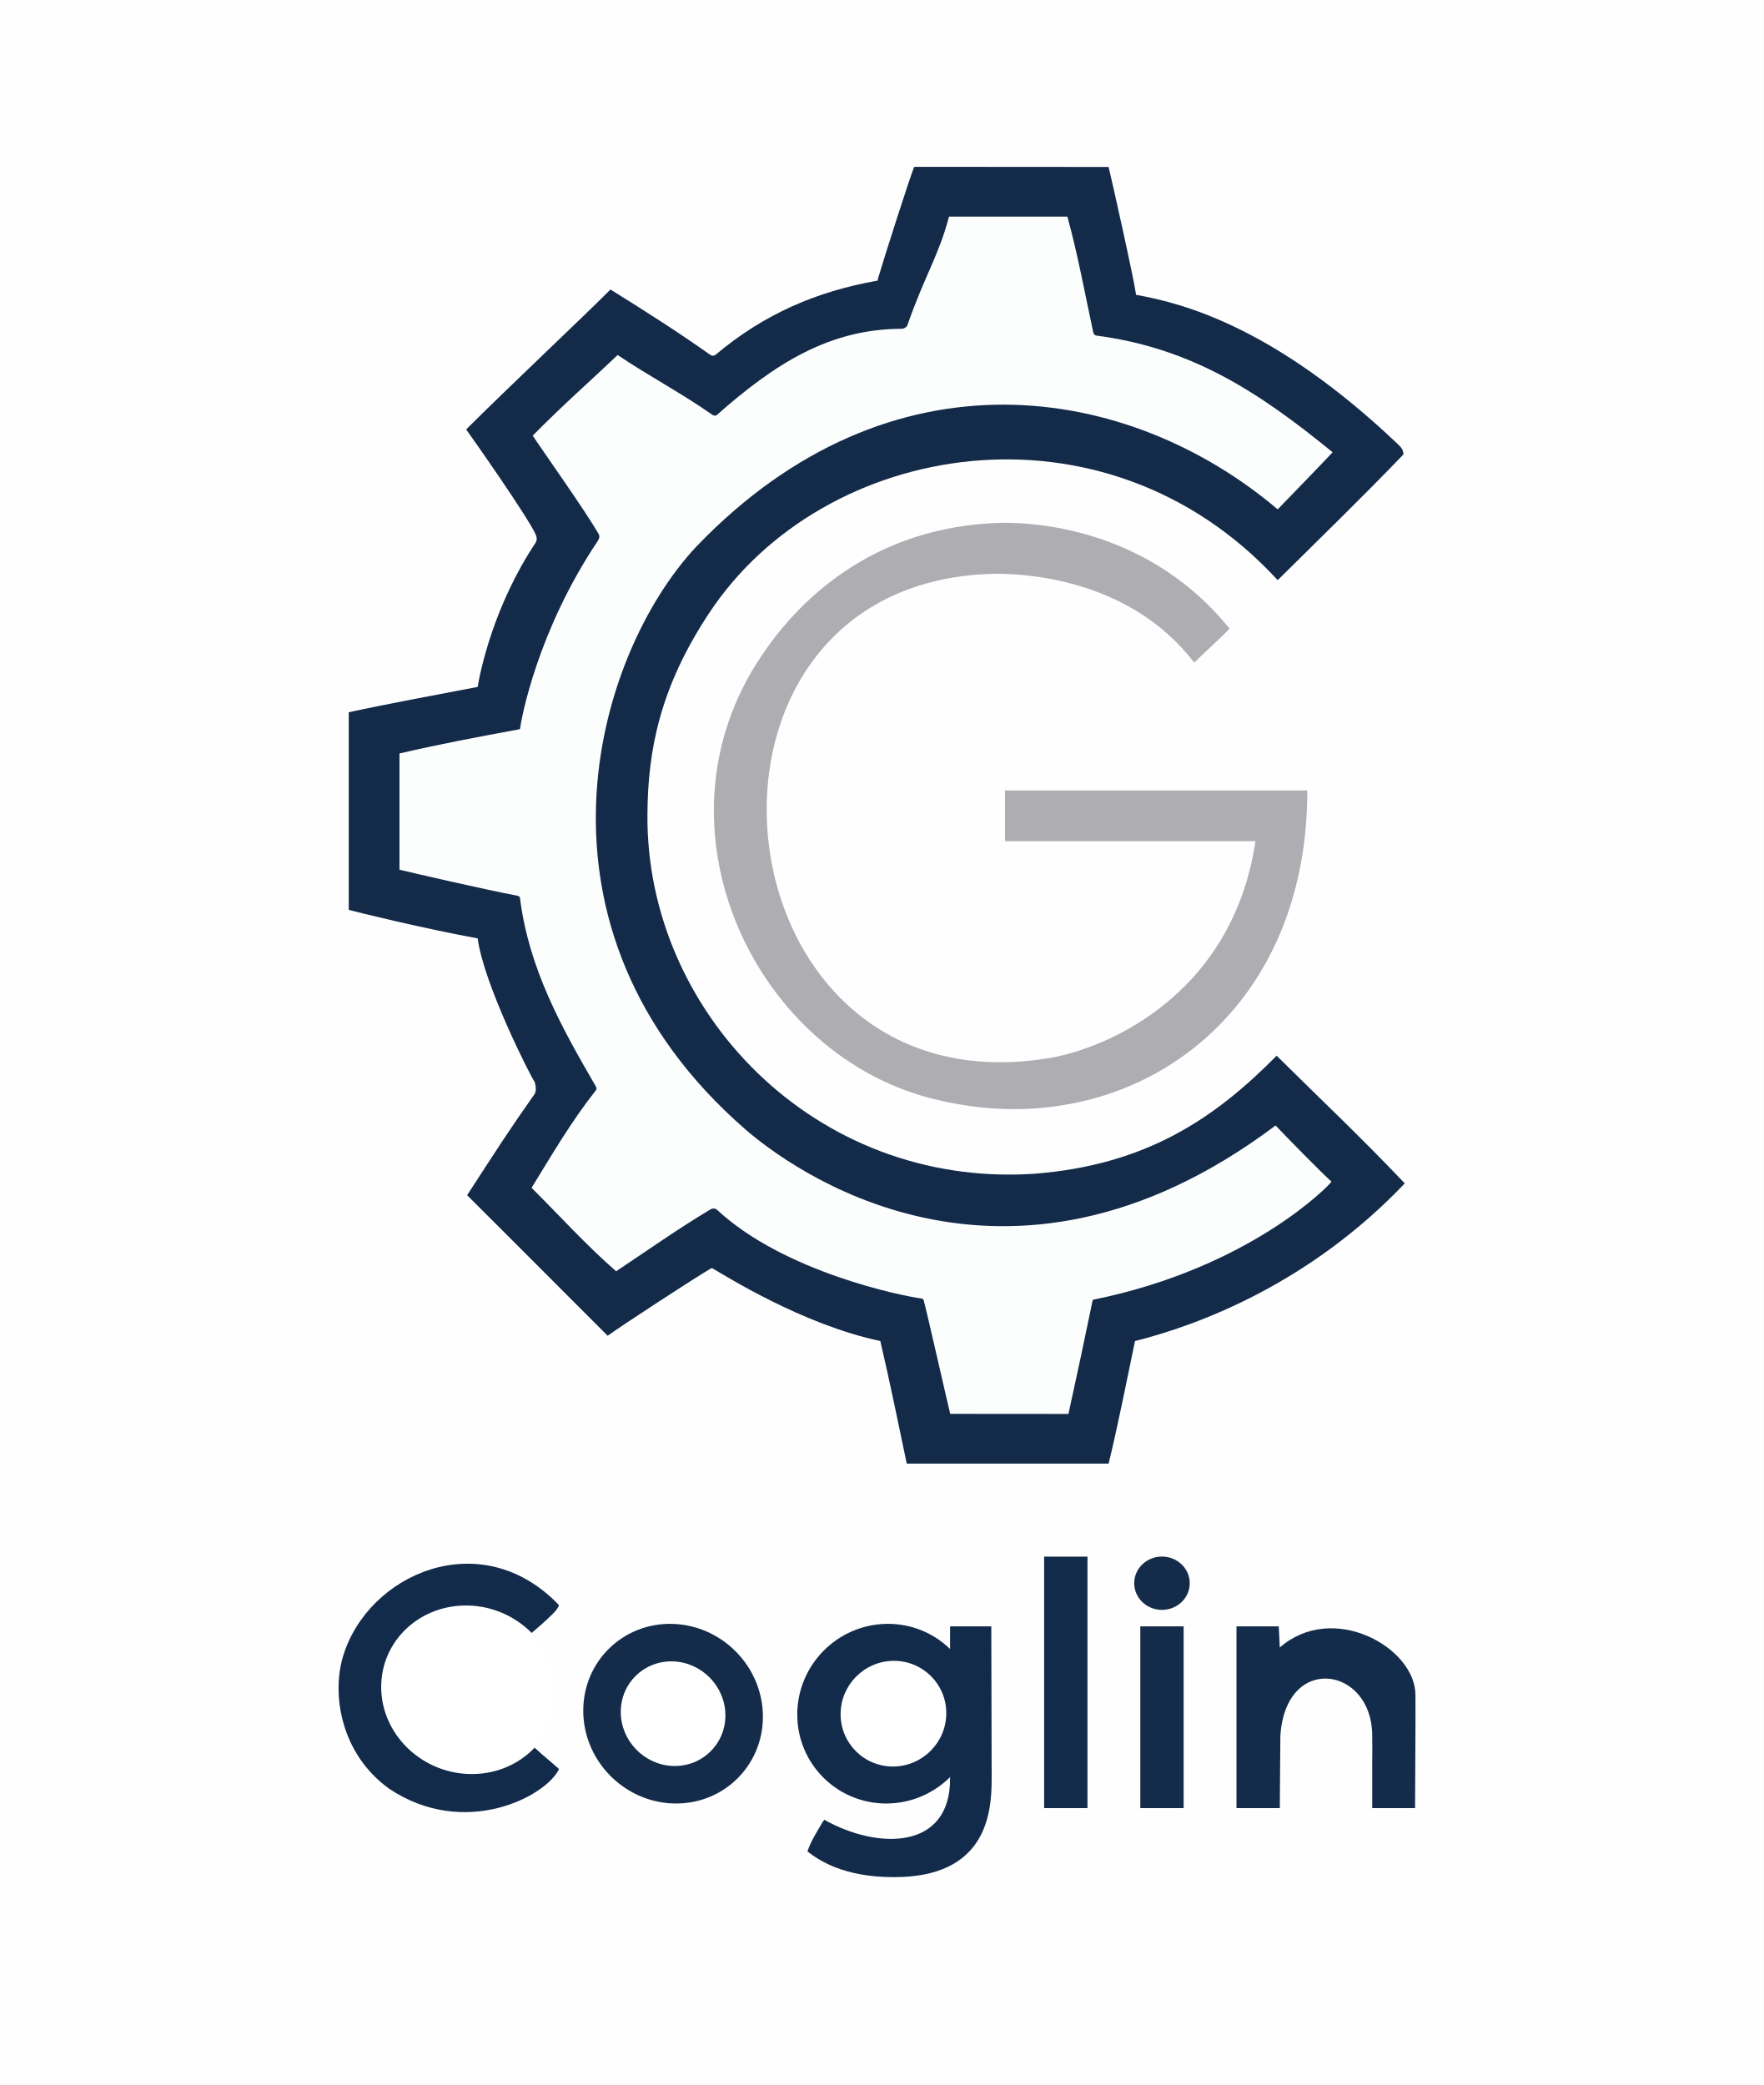
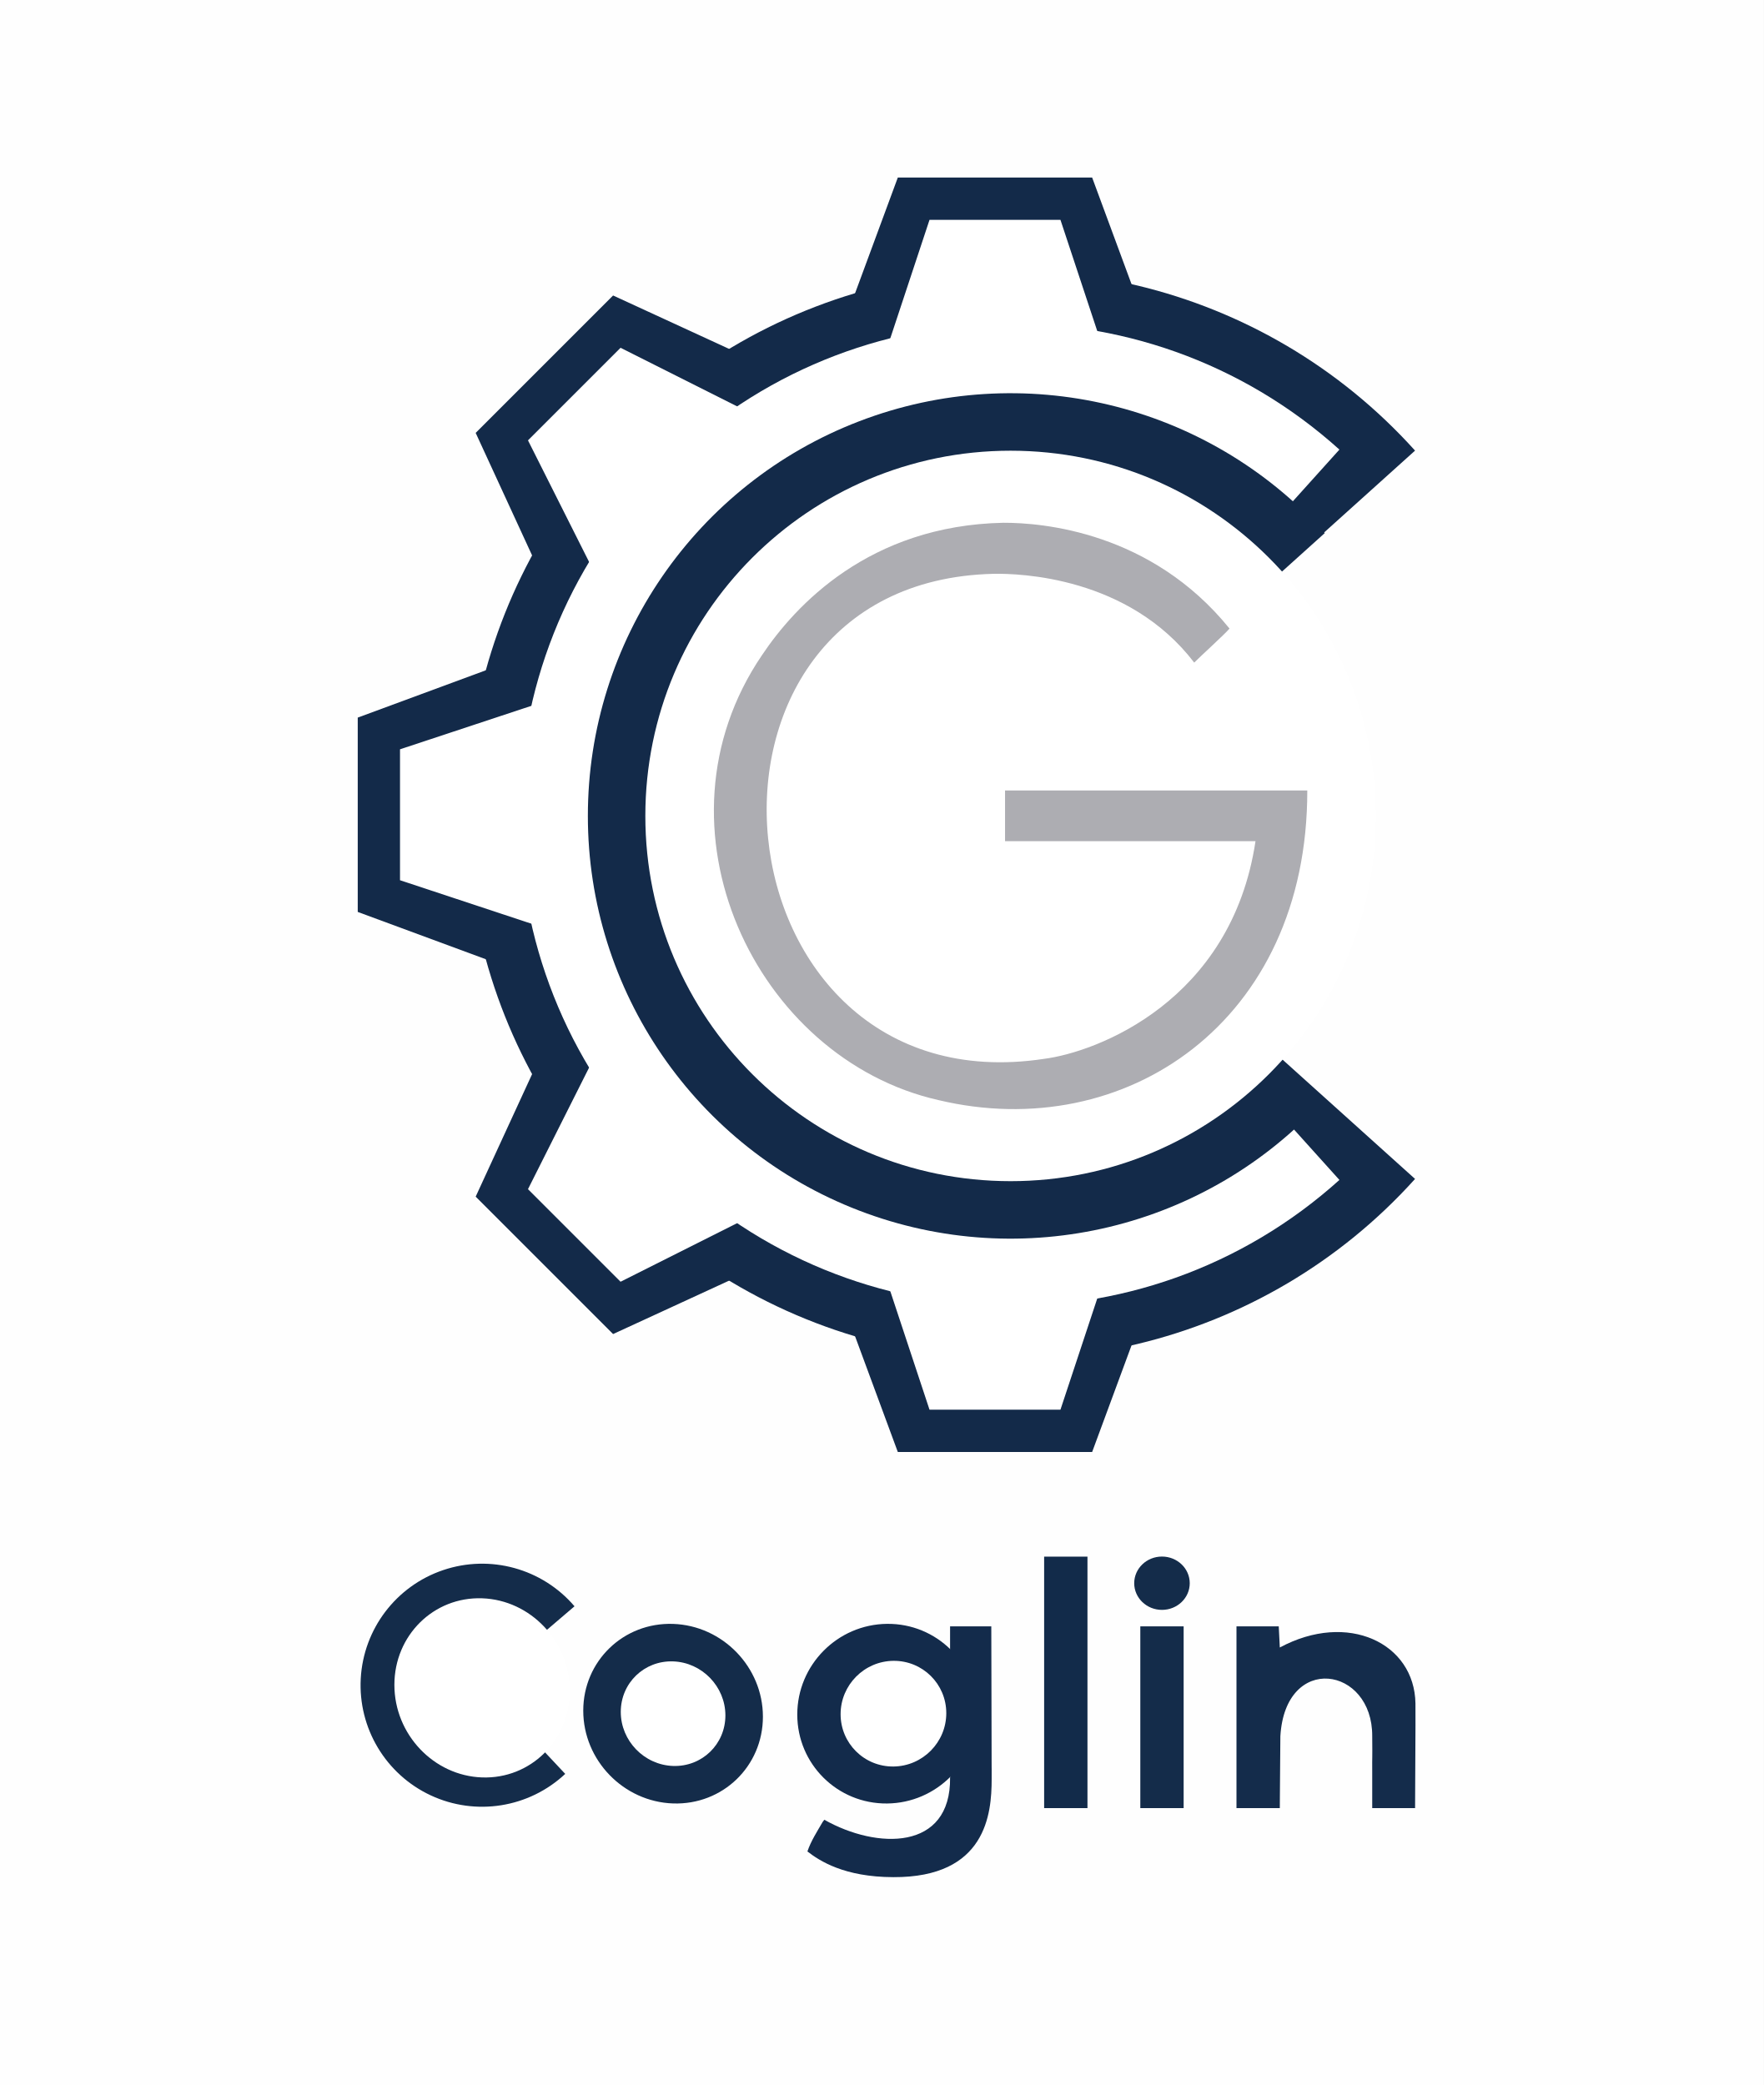
<svg xmlns="http://www.w3.org/2000/svg" version="1.1" width="1669" height="1973" id="svg251">
  <defs id="defs251" />
  <path d="M0 0 C550.77 0 1101.54 0 1669 0 C1669 651.09 1669 1302.18 1669 1973 C1118.23 1973 567.46 1973 0 1973 C0 1321.91 0 670.82 0 0 Z " fill="#FEFEFE" id="path1" transform="translate(0,0)" />
-   <path d="m 0,0 c 61.308,0.06 122.616,0.072 183.924,0.129 2.467,9.8 24.11,106.418 26,121 46.62,8.326 132.238,31.597 247.748,141.345 3.141,3.098 5.145,5.168 5.252,9.655 -38.794,40.389 -79.194,79.545 -119,119 -163.516,-178.092 -429.903,-132.84 -538,31.188 -46.19,69.683 -58.15,129.555 -58.375,191 -1.378,184.839 157.337,352.991 365.529,339.565 106.681,-8.236 171.38,-52.549 229.846,-111.752 40.905,40.586 78.85,76.149 121.25,120.812 -89.473,94.078 -193.545,133.743 -255.25,149.188 l -0.415,1.976 c -7.573,36.031 -15.534,76.939 -24.585,114.025 h -191 c -8.104,-38.708 -16.022,-77.481 -25,-116 -74.304,-15.715 -147.766,-62.568 -158.111,-68.369 -0.707,-0.397 -1.238,-0.818 -2.56,-0.122 -14.483,8.42 -85.499,54.767 -97.329,63.492 -100.707,-100.707 -129.972,-130.149 -133,-133 27.329,-42.133 40.53,-62.752 64.069,-96.031 1.662,-3.762 0.889,-7.017 -0.069,-10.969 -4.189,-5.825 -48.343,-92.948 -54,-136 -54.871,-10.136 -115.615,-25.259 -122,-27 v -187 c 36.411,-7.946 82.537,-16.39 122,-24 2.392,-15.097 15.363,-77.356 54.992,-136.707 1.301,-2.959 1.039,-4.255 0.008,-7.293 -7.628,-17.106 -61.26,-93.309 -65.912,-99.621 37.422,-37.511 113.309,-108.877 136.564,-132.43 33.353,20.761 62.377,39.208 94.479,61.86 2.202,1.098 2.202,1.098 4.728,0.096 46.383,-39.07 96.076,-60.174 153.605,-70.396 l 0.345,-1.969 C -28.877,87.174 -3.387,7.433 0,0 Z" fill="#132a49" id="path2" transform="translate(865.0758,157.8709)" />
-   <path d="m 0,0 h 112 c 9.901,35.958 16.619,72.94 24.454,109.464 0.181,0.846 0.717,2.575 2.844,3.067 C 229.031,124.29 292.419,165.298 363,223 344.347,242.692 329.698,257.55 311,277 169.839,157.435 -55.273,120.715 -238.914,312.027 -335.276,414.705 -411.428,673.52 -192.532,863.867 -153.994,897.29 50.911,1054.024 309,860 c 9,9.7 45.571,46.824 52.903,53.161 -1.452,2.958 -76.994,81.591 -225.169,111.667 -0.864,0.094 -0.838,0.672 -0.89,0.922 C 128.428,1061.542 120.887,1097.309 113,1133 L 1.121,1132.912 C -0.489,1126.872 -21.521,1033.723 -24,1025.375 c -0.765,-1.588 -1.196,-1.481 -2.207,-1.619 -18.704,-2.554 -129.2,-24.835 -192.732,-83.413 -2.123,-2.155 -4.685,-2.28 -7.171,-0.69 -30.932,18.544 -58.879,38.344 -88.89,58.347 -28.278,-24.668 -53.418,-52.555 -80,-79 19.172,-31.189 37.766,-63.085 60.5,-91.817 1.03,-1.302 1.486,-1.941 0.042,-4.591 -32.992,-56.751 -63.042,-111.283 -71.479,-177.466 0.094,-1.765 -1.834,-2.426 -2.838,-2.607 C -434.897,637.815 -512.963,619.759 -520,618 V 508 c 39.227,-9.124 74.736,-15.718 113.445,-22.895 0.407,-0.052 0.582,-0.32 0.6,-0.453 1.155,-8.751 15.98,-91.843 73.61,-177.778 1.4,-2.319 1.838,-3.819 1.095,-6.125 -14.361,-24.686 -53.663,-79.635 -62.665,-93.533 28.988,-29.438 57.835,-54.713 80.352,-76.269 28.105,19 61.214,36.582 88.955,56.116 2.231,1.378 2.231,1.378 4.446,1.022 56.234,-49.767 107.587,-81.912 175.948,-81.981 1.187,-10e-4 4.062,-1.3 4.813,-3.334 C -22.842,55.235 -10.028,37.765 0,0 Z" fill="#fcfdfd" id="path3" transform="translate(898,205)" />
-   <path d="m 0,0 c 37.111,-0.097 139.947,8.531 214.039,100.108 -4.009,4.907 -28.575,27.244 -33.414,32.205 -62.167,-81.352 -165.223,-84.487 -190,-84 -316.121,7.499 -268.329,506.665 47.75,459 49.582,-6.303 177.477,-54.185 200.25,-206 h -237 v -48 h 286 c 0.31,218.922 -172.512,335.092 -349,293 -173.308,-39.151 -277.406,-258.696 -167,-421 C -197.086,78.469 -126.977,2.595 0,0 Z" fill="#adadb2" transform="translate(949.375,494.6875)" id="path4" />
-   <path d="m 21.286,49.784 c 0.094,4 0.106,27.083 -0.349,107.028 h -40.558 v -34.348 c -0.121,-17.774 0.249,-8.222 0,-33.69 0.463,-66.076 -82.259,-79.136 -86.915,0 -0.018,1.988 -0.172,22.322 -0.269,33.69 -0.097,11.449 -0.18,22.898 -0.258,34.348 h -41 V -15.188 h 40 l 1,20 C -56.996,-39.064 21.279,4.672 21.286,49.784 Z" fill="#142c4b" transform="translate(1318.062,1554.188)" id="path8" />
-   <ellipse style="fill:#142c4a;fill-opacity:1;stroke-width:1.095" id="path251" cx="1099.5" cy="1498.171" rx="26.274" ry="25.227" />
-   <path d="M0 0 C13.53 0 27.06 0 41 0 C41 56.76 41 113.52 41 172 C27.47 172 13.94 172 0 172 C0 115.24 0 58.48 0 0 Z " fill="#142C4A" id="path12" transform="translate(1079,1539)" />
-   <path d="M0 0 C13.53 0 27.06 0 41 0 C41 78.54 41 157.08 41 238 C27.47 238 13.94 238 0 238 C0 159.46 0 80.92 0 0 Z " fill="#122B4A" transform="translate(988,1473)" id="path9" />
-   <path d="m 9.844,23.723 v -36.172 h 39 c 0.164,62.368 0.259,88.598 0.282,118.279 0.037,43.095 0.1,-14.736 0.057,26.348 0.017,32.558 -5.158,93.118 -93.089,92.685 -46.397,-0.102 -69.824,-15.45 -81.25,-24.313 3.368,-9.946 9.176,-18.84 14.406,-27.892 l 1.594,-2.108 c 49.765,28.14 119.907,29.579 119,-40 13.281,-59.645 14.018,-59.078 0,-106.827 z" fill="#132b4b" transform="translate(889.1562,1551.449)" id="path5" />
-   <ellipse style="fill:#132b4b;fill-opacity:1;stroke-width:1.064" id="path253" cx="839.446" cy="1629.729" rx="85.004" ry="84.996" transform="matrix(0.9999533,-0.00966093,0,1,0,0)" />
-   <ellipse style="fill:#ffffff;fill-opacity:1;stroke-width:0.626" id="path253-5" cx="845.446" cy="1629.787" rx="50.002" ry="49.998" transform="matrix(0.9999533,-0.00966092,0,1,0,0)" />
-   <ellipse style="fill:#142c4a;fill-opacity:1;stroke-width:0.946" id="path252" cx="637.255" cy="1600.224" rx="85.048" ry="84.952" transform="matrix(0.9994362,0.03357553,0,1,0,0)" />
-   <ellipse style="fill:#ffffff;fill-opacity:1;stroke-width:0.551" id="path252-6" cx="637.255" cy="1600.224" rx="49.528" ry="49.472" transform="matrix(0.9994362,0.03357553,0,1,0,0)" />
-   <path d="m 45,30 c -1.594,3.912 -4.139,6.372 -7.125,9.312 -6.189,6.108 -13.535,12.541 -20.5,18.375 0,0 -5.575,20.677 4.125,106.812 9.684,8.884 13.726,11.763 23.5,20.5 -12.409,26.186 -89.575,66.257 -160.812,18.625 -46.137,-33.394 -54.197,-89.401 -43.773,-124.631 C -136.43,0.123 -28.37,-47.154 45,30 Z" fill="#132b4a" transform="translate(484,1489)" id="path7" />
-   <ellipse style="fill:#ffffff;fill-opacity:1;stroke-width:0.906" id="path252-6-5" cx="443.915" cy="1584.682" rx="83.043" ry="79.705" transform="matrix(0.9994794,0.03226222,0,1,0,0)" />
+   <path d="m 0,0 c 61.308,0.06 122.616,0.072 183.924,0.129 2.467,9.8 24.11,106.418 26,121 46.62,8.326 132.238,31.597 247.748,141.345 3.141,3.098 5.145,5.168 5.252,9.655 -38.794,40.389 -79.194,79.545 -119,119 -163.516,-178.092 -429.903,-132.84 -538,31.188 -46.19,69.683 -58.15,129.555 -58.375,191 -1.378,184.839 157.337,352.991 365.529,339.565 106.681,-8.236 171.38,-52.549 229.846,-111.752 40.905,40.586 78.85,76.149 121.25,120.812 -89.473,94.078 -193.545,133.743 -255.25,149.188 l -0.415,1.976 c -7.573,36.031 -15.534,76.939 -24.585,114.025 h -191 c -8.104,-38.708 -16.022,-77.481 -25,-116 -74.304,-15.715 -147.766,-62.568 -158.111,-68.369 -0.707,-0.397 -1.238,-0.818 -2.56,-0.122 -14.483,8.42 -85.499,54.767 -97.329,63.492 -100.707,-100.707 -129.972,-130.149 -133,-133 27.329,-42.133 40.53,-62.752 64.069,-96.031 1.662,-3.762 0.889,-7.017 -0.069,-10.969 -4.189,-5.825 -48.343,-92.948 -54,-136 -54.871,-10.136 -115.615,-25.259 -122,-27 v -187 c 36.411,-7.946 82.537,-16.39 122,-24 2.392,-15.097 15.363,-77.356 54.992,-136.707 1.301,-2.959 1.039,-4.255 0.008,-7.293 -7.628,-17.106 -61.26,-93.309 -65.912,-99.621 37.422,-37.511 113.309,-108.877 136.564,-132.43 33.353,20.761 62.377,39.208 94.479,61.86 2.202,1.098 2.202,1.098 4.728,0.096 46.383,-39.07 96.076,-60.174 153.605,-70.396 l 0.345,-1.969 C -28.877,87.174 -3.387,7.433 0,0 Z" fill="#132a49" id="path2" transform="translate(865.0758,157.8709)" style="display:none" />
+   <path d="m 0,0 h 112 c 9.901,35.958 16.619,72.94 24.454,109.464 0.181,0.846 0.717,2.575 2.844,3.067 C 229.031,124.29 292.419,165.298 363,223 344.347,242.692 329.698,257.55 311,277 169.839,157.435 -55.273,120.715 -238.914,312.027 -335.276,414.705 -411.428,673.52 -192.532,863.867 -153.994,897.29 50.911,1054.024 309,860 c 9,9.7 45.571,46.824 52.903,53.161 -1.452,2.958 -76.994,81.591 -225.169,111.667 -0.864,0.094 -0.838,0.672 -0.89,0.922 C 128.428,1061.542 120.887,1097.309 113,1133 L 1.121,1132.912 C -0.489,1126.872 -21.521,1033.723 -24,1025.375 c -0.765,-1.588 -1.196,-1.481 -2.207,-1.619 -18.704,-2.554 -129.2,-24.835 -192.732,-83.413 -2.123,-2.155 -4.685,-2.28 -7.171,-0.69 -30.932,18.544 -58.879,38.344 -88.89,58.347 -28.278,-24.668 -53.418,-52.555 -80,-79 19.172,-31.189 37.766,-63.085 60.5,-91.817 1.03,-1.302 1.486,-1.941 0.042,-4.591 -32.992,-56.751 -63.042,-111.283 -71.479,-177.466 0.094,-1.765 -1.834,-2.426 -2.838,-2.607 C -434.897,637.815 -512.963,619.759 -520,618 V 508 c 39.227,-9.124 74.736,-15.718 113.445,-22.895 0.407,-0.052 0.582,-0.32 0.6,-0.453 1.155,-8.751 15.98,-91.843 73.61,-177.778 1.4,-2.319 1.838,-3.819 1.095,-6.125 -14.361,-24.686 -53.663,-79.635 -62.665,-93.533 28.988,-29.438 57.835,-54.713 80.352,-76.269 28.105,19 61.214,36.582 88.955,56.116 2.231,1.378 2.231,1.378 4.446,1.022 56.234,-49.767 107.587,-81.912 175.948,-81.981 1.187,-10e-4 4.062,-1.3 4.813,-3.334 C -22.842,55.235 -10.028,37.765 0,0 Z" fill="#fcfdfd" id="path3" transform="translate(898,205)" style="display:none" />
+   <g id="layer2" style="display:inline">
+     <circle style="display:none;fill:#f201e2;fill-opacity:1" id="path15" cx="941.485" cy="771" r="515" />
+     <path style="display:inline;fill:#132a49;fill-opacity:1;stroke-width:1.873" id="path10-9" d="M 1338.974,1115.602 A 515,515 0 0 1 771.695,1251.794 515,515 0 0 1 441.255,771 515,515 0 0 1 771.695,290.206 515,515 0 0 1 1338.974,426.398 L 956.255,771 Z" />
+     <g id="layer6">
+       <g id="g18" transform="translate(-14.76915,-3.7e-4)">
+         <path id="path17" style="display:inline;fill:#132a49;fill-opacity:1;stroke-width:1.311" d="m 864.31,168.02 h 183.889 l 65,175.961 H 799.31 Z" />
+         <path id="path18" style="display:inline;fill:#ffffff;fill-opacity:1;stroke-width:1.311" d="m 894.31,208.02 h 123.89 l 45,135.961 -213.89,-4.8e-4 z" />
+       </g>
+       <g id="g20" transform="rotate(-44.99999,948.8696,788.8281)">
+         <path id="path19" style="display:inline;fill:#132a49;fill-opacity:1;stroke-width:1.311" d="m 864.31,168.02 h 183.889 l 65,175.961 H 799.31 Z" />
+         <path id="path20" style="display:inline;fill:#ffffff;fill-opacity:1;stroke-width:1.311" d="m 894.31,208.02 h 123.89 l 45,135.961 -213.89,-4.8e-4 z" />
+       </g>
+       <g id="g22" transform="rotate(-90,948.8698,778.3847)">
+         <path id="path21" style="display:inline;fill:#132a49;fill-opacity:1;stroke-width:1.311" d="m 864.31,168.02 h 183.889 l 65,175.961 H 799.31 Z" />
+         <path id="path22" style="display:inline;fill:#ffffff;fill-opacity:1;stroke-width:1.311" d="m 894.31,208.02 h 123.89 l 45,135.961 -213.89,-4.8e-4 z" />
+       </g>
+       <g id="g24" transform="rotate(-135,948.87,774.0589)">
+         <path id="path23" style="display:inline;fill:#132a49;fill-opacity:1;stroke-width:1.311" d="m 864.31,168.02 h 183.889 l 65,175.961 H 799.31 Z" />
+         <path id="path24" style="display:inline;fill:#ffffff;fill-opacity:1;stroke-width:1.311" d="m 894.31,208.02 h 123.89 l 45,135.961 -213.89,-4.8e-4 z" />
+       </g>
+       <g id="g26" transform="rotate(180,948.87,771.0002)">
+         <path id="path25" style="display:inline;fill:#132a49;fill-opacity:1;stroke-width:1.311" d="m 864.31,168.02 h 183.889 l 65,175.961 H 799.31 Z" />
+         <path id="path26" style="display:inline;fill:#ffffff;fill-opacity:1;stroke-width:1.311" d="m 894.31,208.02 h 123.89 l 45,135.961 -213.89,-4.8e-4 z" />
+       </g>
+     </g>
+     <path style="display:inline;fill:#ffffff;fill-opacity:1;stroke-width:1.873" id="path10" d="m 1267.4,1116.562 a 465,465 0 0 1 -645.639,-22.546 465,465 0 0 1 1e-5,-646.032 465,465 0 0 1 645.639,-22.546 L 956.255,771 Z" />
+     <path style="fill:#132a49;fill-opacity:1;stroke-width:0.931" id="path11" d="M 1253.513,1039.761 A 400,400 0 0 1 812.907,1145.541 400,400 0 0 1 556.255,772.109 400,400 0 0 1 812.907,398.677 400,400 0 0 1 1253.513,504.457 L 956.255,772.109 Z" />
+     <circle style="fill:#ffffff;fill-opacity:1;stroke-width:0.931" id="circle14" cx="956.255" cy="772.109" r="345.615" />
+   </g>
+   <path d="m 0,0 c 37.111,-0.097 139.947,8.531 214.039,100.108 -4.009,4.907 -28.575,27.244 -33.414,32.205 -62.167,-81.352 -165.223,-84.487 -190,-84 -316.121,7.499 -268.329,506.665 47.75,459 49.582,-6.303 177.477,-54.185 200.25,-206 h -237 v -48 h 286 c 0.31,218.922 -172.512,335.092 -349,293 -173.308,-39.151 -277.406,-258.696 -167,-421 C -197.086,78.469 -126.977,2.595 0,0 Z" fill="#adadb2" id="path4" transform="translate(949.375,494.6875)" />
+   <g id="layer1">
+     <path d="m 21.286,57.784 c 0.094,4 0.106,19.083 -0.349,99.028 h -40.558 v -34.348 c -0.121,-17.774 0.249,-8.222 0,-33.69 0.463,-66.076 -82.259,-79.136 -86.915,0 -0.018,1.988 -0.172,22.322 -0.269,33.69 -0.097,11.449 -0.18,22.898 -0.258,34.348 h -41 V -15.188 h 40 l 1,20 C -42.719,-29.809 20.458,0.744 21.286,57.784 Z" fill="#142c4b" transform="translate(1318.062,1554.188)" id="path8" />
+     <ellipse style="fill:#142c4a;fill-opacity:1;stroke-width:1.095" id="path251" cx="1099.5" cy="1498.171" rx="26.274" ry="25.227" />
+     <path d="M0 0 C13.53 0 27.06 0 41 0 C41 56.76 41 113.52 41 172 C27.47 172 13.94 172 0 172 C0 115.24 0 58.48 0 0 Z " fill="#142C4A" id="path12" transform="translate(1079,1539)" />
+     <path d="M0 0 C13.53 0 27.06 0 41 0 C41 78.54 41 157.08 41 238 C27.47 238 13.94 238 0 238 C0 159.46 0 80.92 0 0 Z " fill="#122B4A" transform="translate(988,1473)" id="path9" />
+     <path d="m 9.844,23.723 v -36.172 h 39 c 0.164,62.368 0.259,88.598 0.282,118.279 0.037,43.095 0.1,-14.736 0.057,26.348 0.017,32.558 -5.158,93.118 -93.089,92.685 -46.397,-0.102 -69.824,-15.45 -81.25,-24.313 3.368,-9.946 9.176,-18.84 14.406,-27.892 l 1.594,-2.108 c 49.765,28.14 119.907,29.579 119,-40 13.281,-59.645 14.018,-59.078 0,-106.827 z" fill="#132b4b" transform="translate(889.1562,1551.449)" id="path5" />
+     <ellipse style="fill:#132b4b;fill-opacity:1;stroke-width:1.064" id="path253" cx="839.446" cy="1629.729" rx="85.004" ry="84.996" transform="matrix(0.9999533,-0.00966093,0,1,0,0)" />
+     <ellipse style="fill:#ffffff;fill-opacity:1;stroke-width:0.626" id="path253-5" cx="845.446" cy="1629.787" rx="50.002" ry="49.998" transform="matrix(0.9999533,-0.00966092,0,1,0,0)" />
+     <ellipse style="fill:#142c4a;fill-opacity:1;stroke-width:0.946" id="path252" cx="637.255" cy="1600.224" rx="85.048" ry="84.952" transform="matrix(0.9994362,0.03357553,0,1,0,0)" />
+     <ellipse style="fill:#ffffff;fill-opacity:1;stroke-width:0.551" id="path252-6" cx="637.255" cy="1600.224" rx="49.528" ry="49.472" transform="matrix(0.9994362,0.03357553,0,1,0,0)" />
+     <path style="fill:#142c4a;fill-opacity:1;stroke-width:1.073" id="path6" transform="rotate(46.85424)" d="M 1590.481,757.706 A 115,115 0 0 1 1518.262,864.452 115,115 0 0 1 1392.311,837.127 115,115 0 0 1 1370.819,710.051 115,115 0 0 1 1480.78,642.828 l -5.3,114.878 z" />
+     <ellipse style="fill:#ffffff;fill-opacity:1;stroke-width:0.934" id="path252-6-5" cx="456.452" cy="1581.539" rx="83.049" ry="84.756" transform="matrix(0.9994114,0.03430457,0,1,0,0)" />
+   </g>
</svg>
